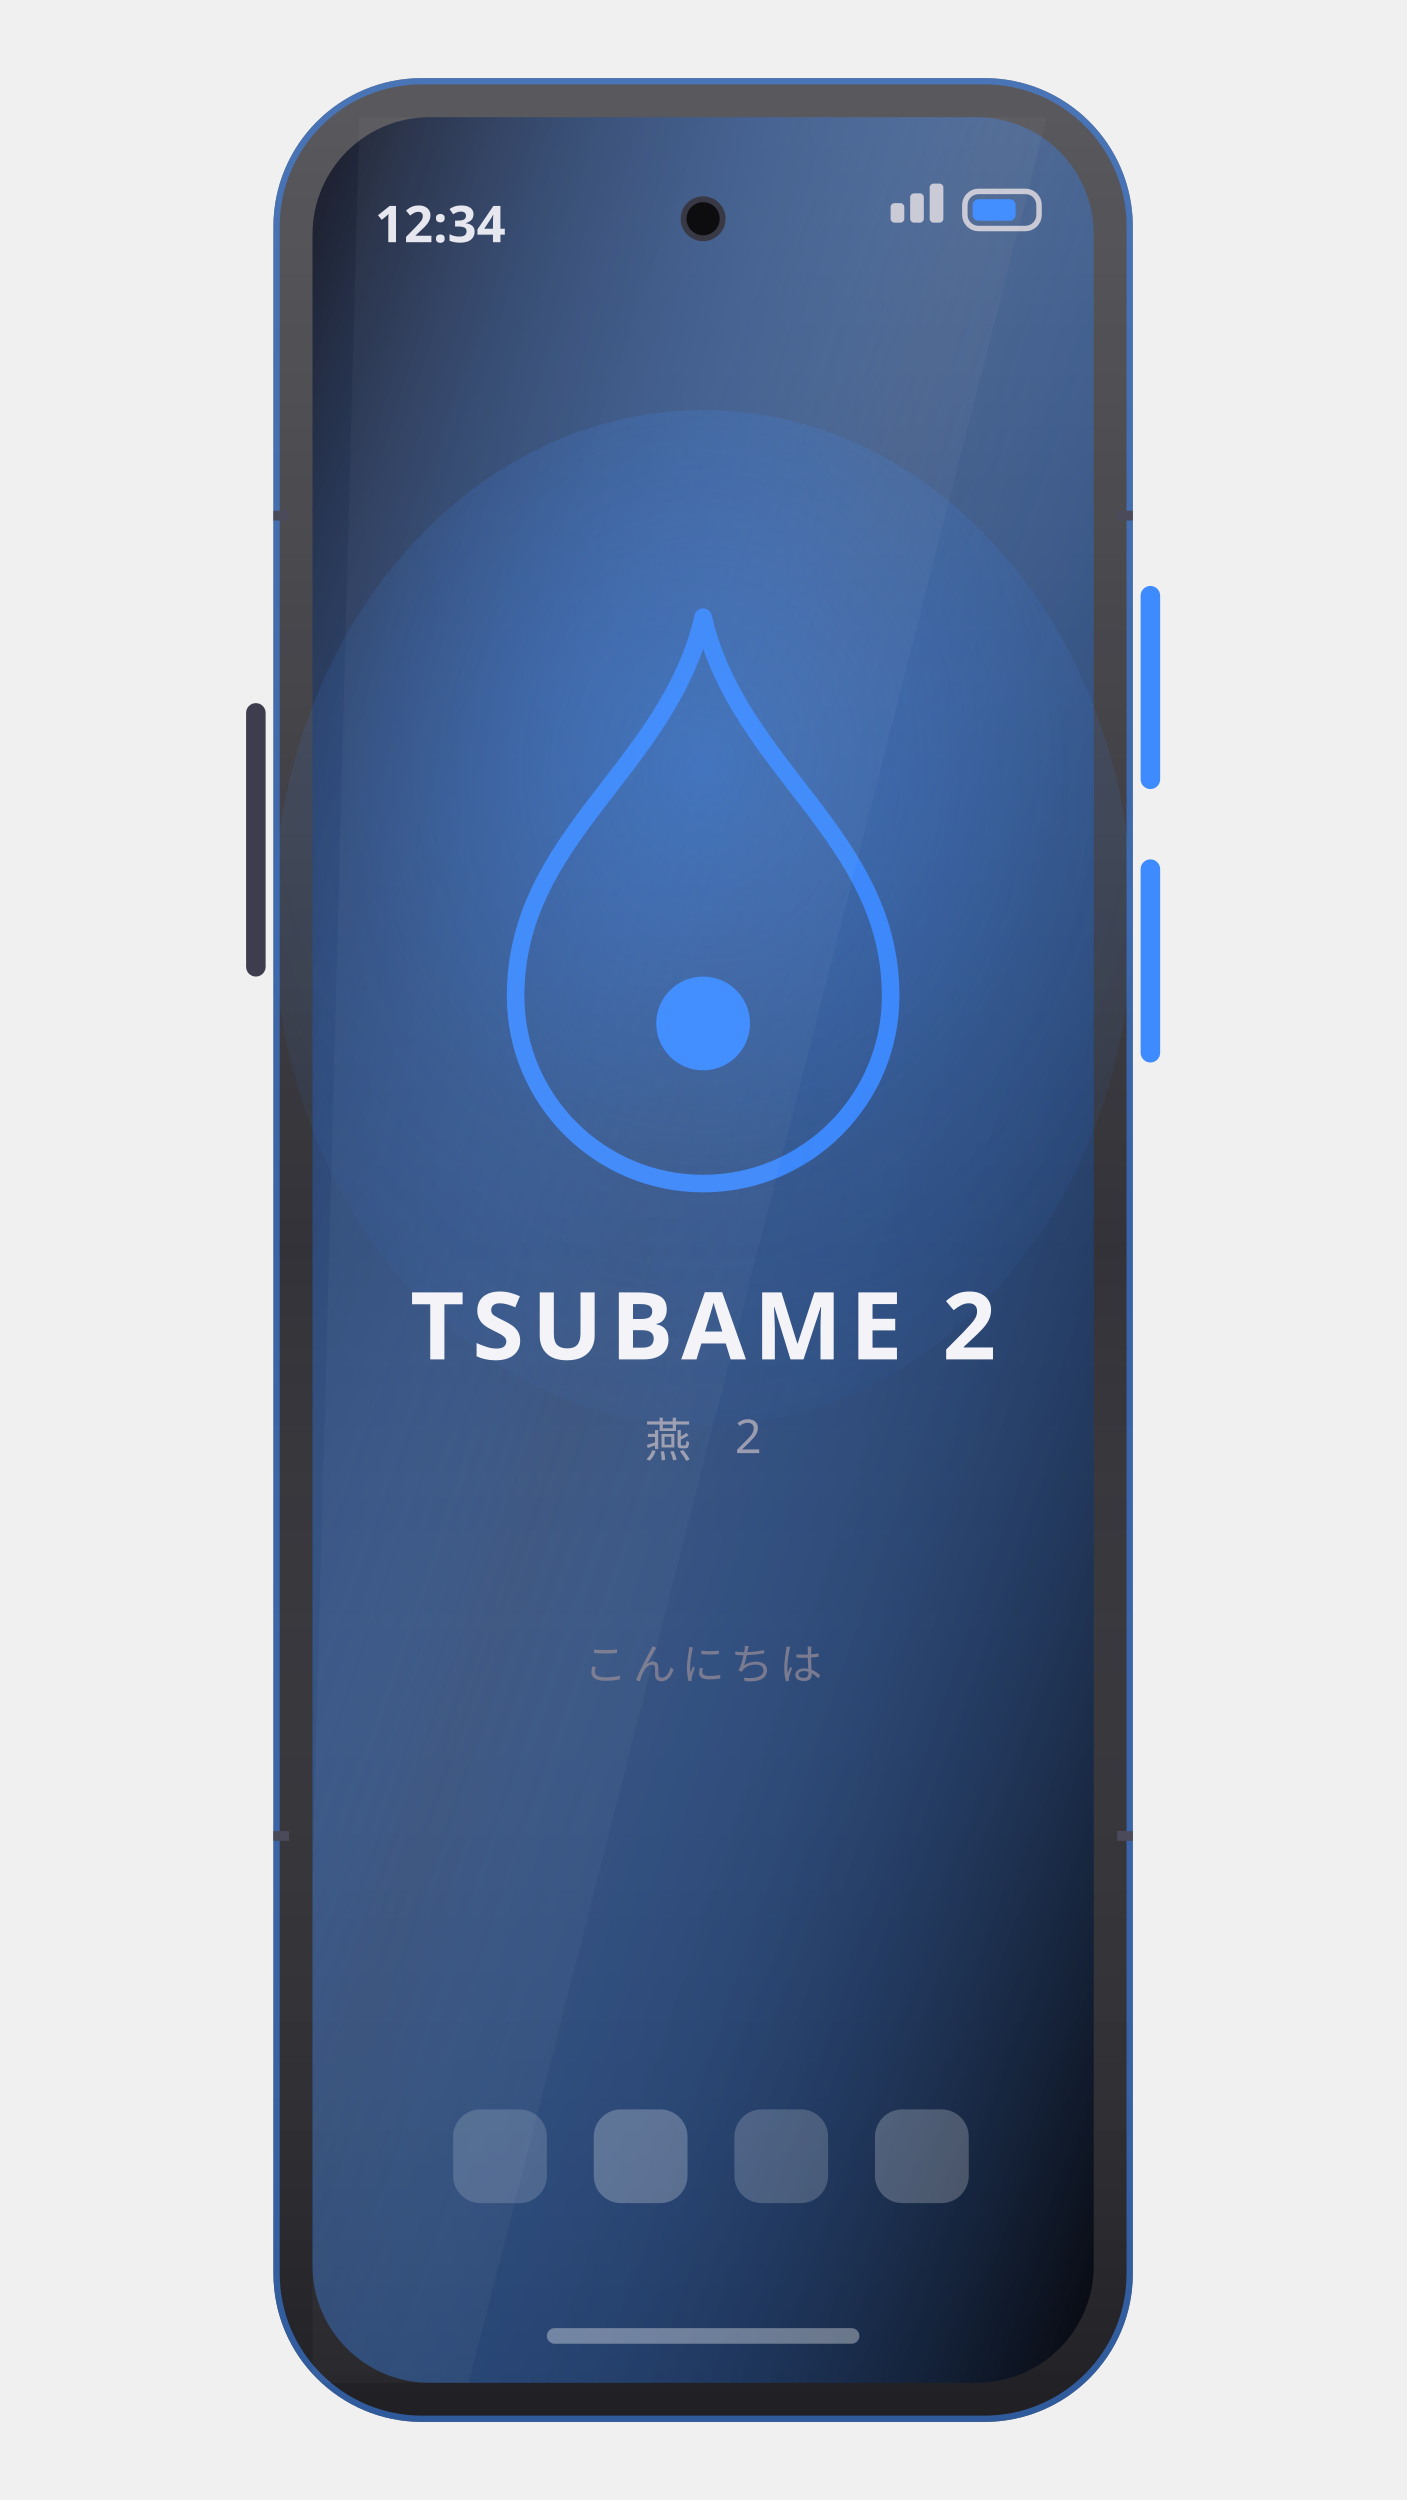
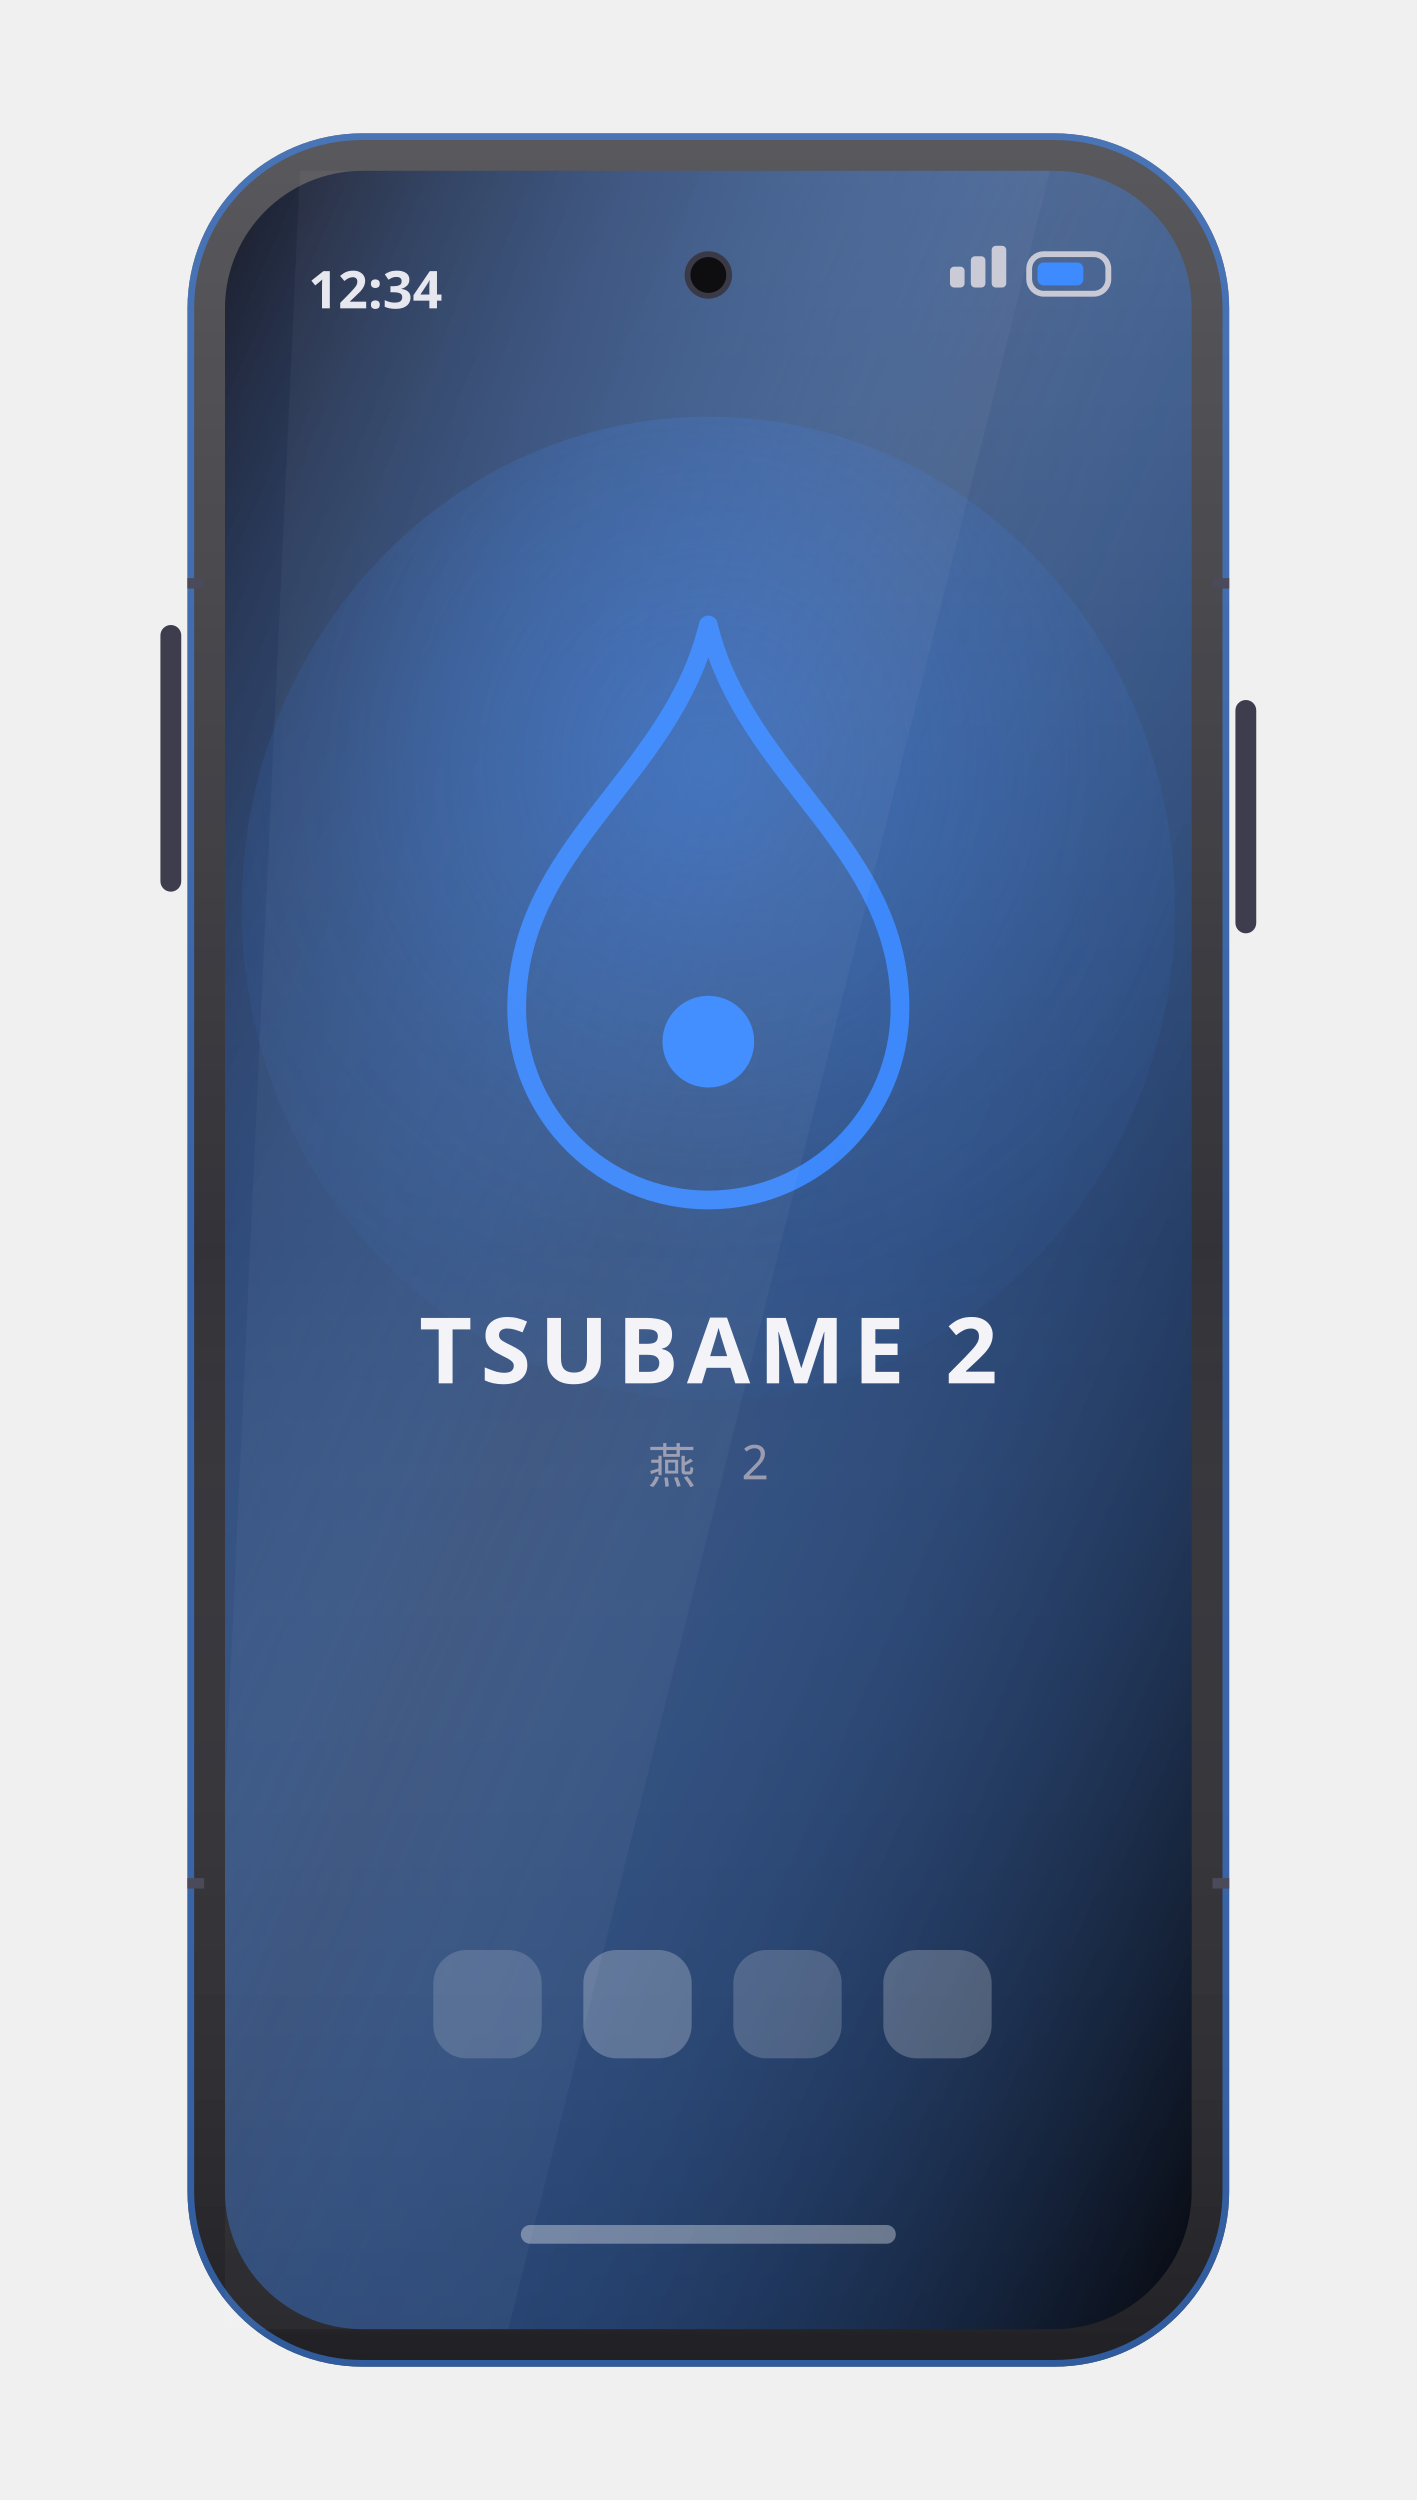
- <svg xmlns="http://www.w3.org/2000/svg" viewBox="0 0 360 640" role="img" aria-label="TSUBAME 2">
+ <svg xmlns="http://www.w3.org/2000/svg" viewBox="0 0 340 600" role="img" aria-label="TSUBAME 2">
  <defs>
    <linearGradient id="scrtsubame21" x1="0" y1="0" x2="1" y2="1">
      <stop offset="0" stop-color="#1b1b26" />
      <stop offset="0.45" stop-color="#3d8bff" stop-opacity="0.34" />
      <stop offset="1" stop-color="#07070b" />
    </linearGradient>
    <radialGradient id="flaretsubame21" cx="0.5" cy="0.35" r="0.75">
      <stop offset="0" stop-color="#3d8bff" stop-opacity="0.42" />
      <stop offset="0.55" stop-color="#3d8bff" stop-opacity="0.12" />
      <stop offset="1" stop-color="#3d8bff" stop-opacity="0" />
    </radialGradient>
    <linearGradient id="metaltsubame21" x1="0" y1="0" x2="0" y2="1">
      <stop offset="0" stop-color="#ffffff" stop-opacity="0.22" />
      <stop offset="0.5" stop-color="#ffffff" stop-opacity="0.04" />
      <stop offset="1" stop-color="#000000" stop-opacity="0.25" />
    </linearGradient>
  </defs>
-   <rect x="70" y="20" width="220" height="600" rx="38" fill="#2a2a30" />
-   <rect x="70" y="20" width="220" height="600" rx="38" fill="url(#metaltsubame21)" />
-   <rect x="70.8" y="20.8" width="218.4" height="598.4" rx="37.2" fill="none" stroke="#3d8bff" stroke-opacity="0.55" stroke-width="1.6" />
-   <path d="M70 132 h4 M70 470 h4 M286 132 h4 M286 470 h4" stroke="#4a4a5a" stroke-width="2.5" />
-   <rect x="80" y="30" width="200" height="580" rx="30" fill="url(#scrtsubame21)" />
-   <ellipse cx="180" cy="235" rx="110" ry="130" fill="url(#flaretsubame21)" />
-   <circle cx="180" cy="56" r="5" fill="#050508" stroke="#33333f" stroke-width="1.5" />
-   <text x="96" y="62" font-family="'Noto Sans JP',sans-serif" font-size="13" font-weight="700" fill="#e6e6ee">12:34</text>
-   <rect x="228" y="52" width="3.5" height="5" rx="1" fill="#c9c9d6" />
-   <rect x="233" y="49.5" width="3.5" height="7.5" rx="1" fill="#c9c9d6" />
-   <rect x="238" y="47" width="3.5" height="10" rx="1" fill="#c9c9d6" />
-   <rect x="247" y="49" width="19" height="9.5" rx="3.5" fill="none" stroke="#c9c9d6" stroke-width="1.4" />
-   <rect x="249" y="51" width="11" height="5.5" rx="1.5" fill="#3d8bff" />
-   <path d="M180 158 c-9 39 -48 56 -48 97 a48 48 0 0 0 96 0 c0 -41 -39 -58 -48 -97z" fill="none" stroke="#3d8bff" stroke-width="4.5" stroke-linejoin="round" opacity="0.95" />
-   <circle cx="180" cy="262" r="12" fill="#3d8bff" />
-   <text x="180" y="348" font-family="'Noto Sans JP',sans-serif" font-size="24" font-weight="800" fill="#f4f4f8" text-anchor="middle" letter-spacing="2">TSUBAME 2</text>
-   <text x="180" y="373" font-family="'Noto Sans JP',sans-serif" font-size="12" fill="#9c9cb0" text-anchor="middle" letter-spacing="4">燕 2</text>
-   <text x="180" y="430" font-family="'Noto Sans JP',sans-serif" font-size="11" fill="#7a7a90" text-anchor="middle" letter-spacing="1.5">こんにちは</text>
-   <rect x="116" y="540" width="24" height="24" rx="7" fill="#ffffff" opacity="0.16" />
-   <rect x="152" y="540" width="24" height="24" rx="7" fill="#ffffff" opacity="0.24" />
-   <rect x="188" y="540" width="24" height="24" rx="7" fill="#ffffff" opacity="0.18" />
-   <rect x="224" y="540" width="24" height="24" rx="7" fill="#ffffff" opacity="0.22" />
-   <rect x="140" y="596" width="80" height="4" rx="2" fill="#ffffff" opacity="0.35" />
-   <path d="M92 30 L268 30 L120 610 L80 610 L80 480 Z" fill="#ffffff" opacity="0.035" />
-   <rect x="292" y="150" width="5" height="52" rx="2.5" fill="#3d8bff" />
-   <rect x="292" y="220" width="5" height="52" rx="2.5" fill="#3d8bff" />
-   <rect x="63" y="180" width="5" height="70" rx="2.5" fill="#3d3d4e" />
+   <rect x="45" y="32" width="250" height="536" rx="42" fill="#2a2a30" />
+   <rect x="45" y="32" width="250" height="536" rx="42" fill="url(#metaltsubame21)" />
+   <rect x="45.8" y="32.8" width="248.4" height="534.4" rx="41.2" fill="none" stroke="#3d8bff" stroke-opacity="0.55" stroke-width="1.6" />
+   <path d="M45 140 h4 M45 452 h4 M291 140 h4 M291 452 h4" stroke="#4a4a5a" stroke-width="2.5" />
+   <rect x="54" y="41" width="232" height="518" rx="33" fill="url(#scrtsubame21)" />
+   <ellipse cx="170" cy="218" rx="112" ry="118" fill="url(#flaretsubame21)" />
+   <circle cx="170" cy="66" r="5" fill="#050508" stroke="#33333f" stroke-width="1.4" />
+   <text x="74" y="74" font-family="'Noto Sans JP',sans-serif" font-size="12.5" font-weight="700" fill="#e6e6ee">12:34</text>
+   <rect x="228" y="64" width="3.5" height="5" rx="1" fill="#c9c9d6" />
+   <rect x="233" y="61.5" width="3.5" height="7.5" rx="1" fill="#c9c9d6" />
+   <rect x="238" y="59" width="3.5" height="10" rx="1" fill="#c9c9d6" />
+   <rect x="247" y="61" width="19" height="9.5" rx="3.5" fill="none" stroke="#c9c9d6" stroke-width="1.4" />
+   <rect x="249" y="63" width="11" height="5.5" rx="1.5" fill="#3d8bff" />
+   <path d="M170 150 c-9 37 -46 53 -46 92 a46 46 0 0 0 92 0 c0 -39 -37 -55 -46 -92z" fill="none" stroke="#3d8bff" stroke-width="4.5" stroke-linejoin="round" opacity="0.95" />
+   <circle cx="170" cy="250" r="11" fill="#3d8bff" />
+   <text x="170" y="332" font-family="'Noto Sans JP',sans-serif" font-size="22" font-weight="800" fill="#f4f4f8" text-anchor="middle" letter-spacing="2">TSUBAME 2</text>
+   <text x="170" y="356" font-family="'Noto Sans JP',sans-serif" font-size="11.5" fill="#9c9cb0" text-anchor="middle" letter-spacing="4">燕 2</text>
+   <rect x="104" y="468" width="26" height="26" rx="8" fill="#ffffff" opacity="0.16" />
+   <rect x="140" y="468" width="26" height="26" rx="8" fill="#ffffff" opacity="0.24" />
+   <rect x="176" y="468" width="26" height="26" rx="8" fill="#ffffff" opacity="0.18" />
+   <rect x="212" y="468" width="26" height="26" rx="8" fill="#ffffff" opacity="0.22" />
+   <rect x="125" y="534" width="90" height="4.5" rx="2.25" fill="#ffffff" opacity="0.35" />
+   <path d="M72 41 L252 41 L122 559 L54 559 L54 430 Z" fill="#ffffff" opacity="0.038" />
+   <rect x="296.5" y="168" width="5" height="56" rx="2.5" fill="#3d3d4e" />
+   <rect x="38.5" y="150" width="5" height="64" rx="2.5" fill="#3d3d4e" />
</svg>
